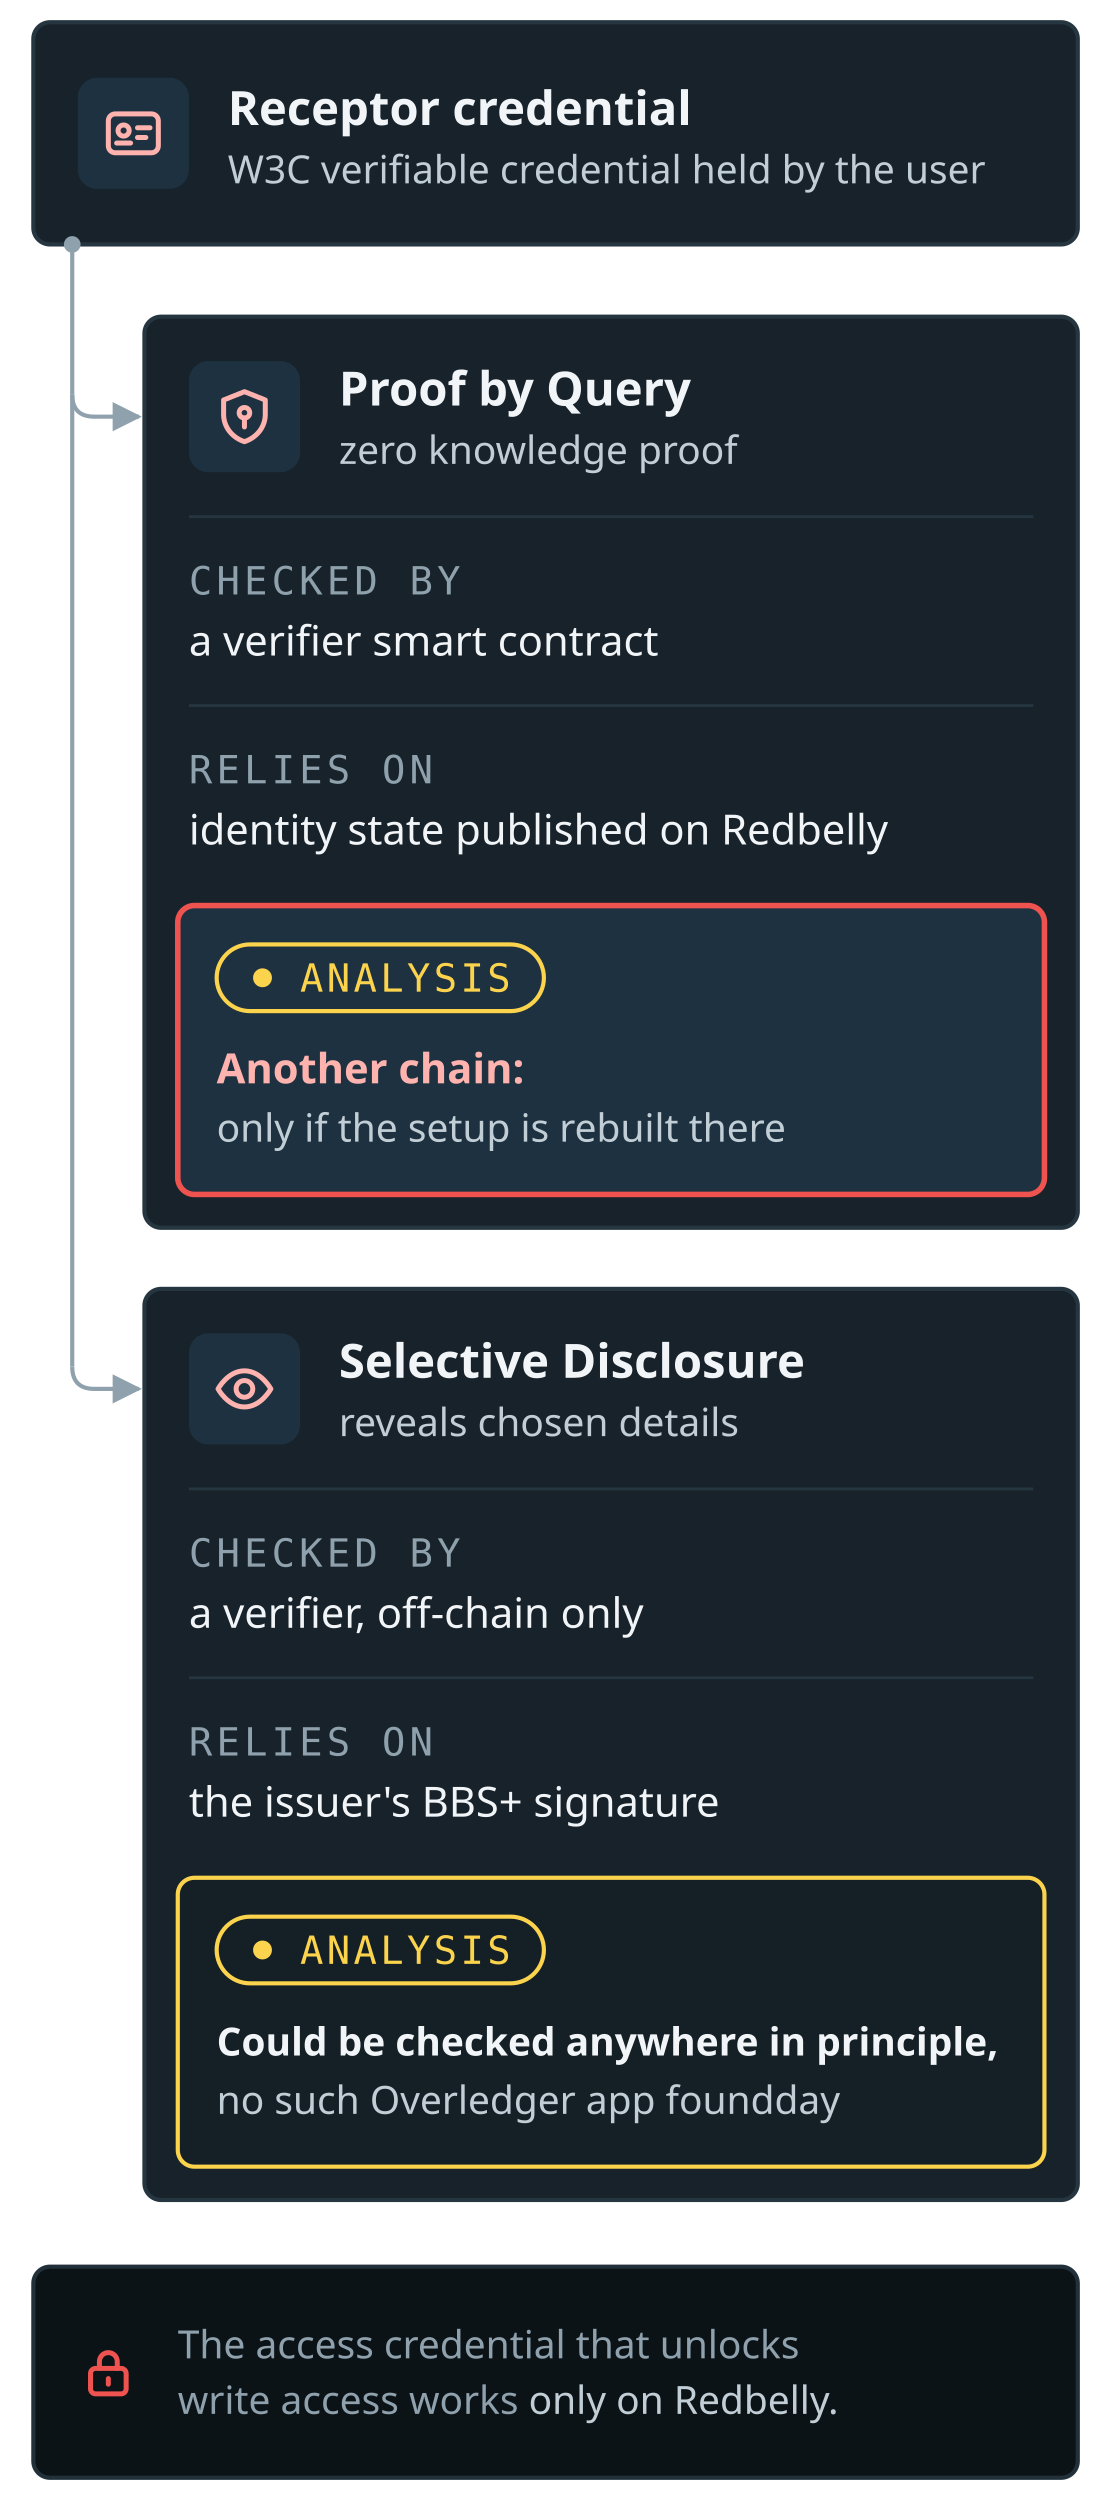
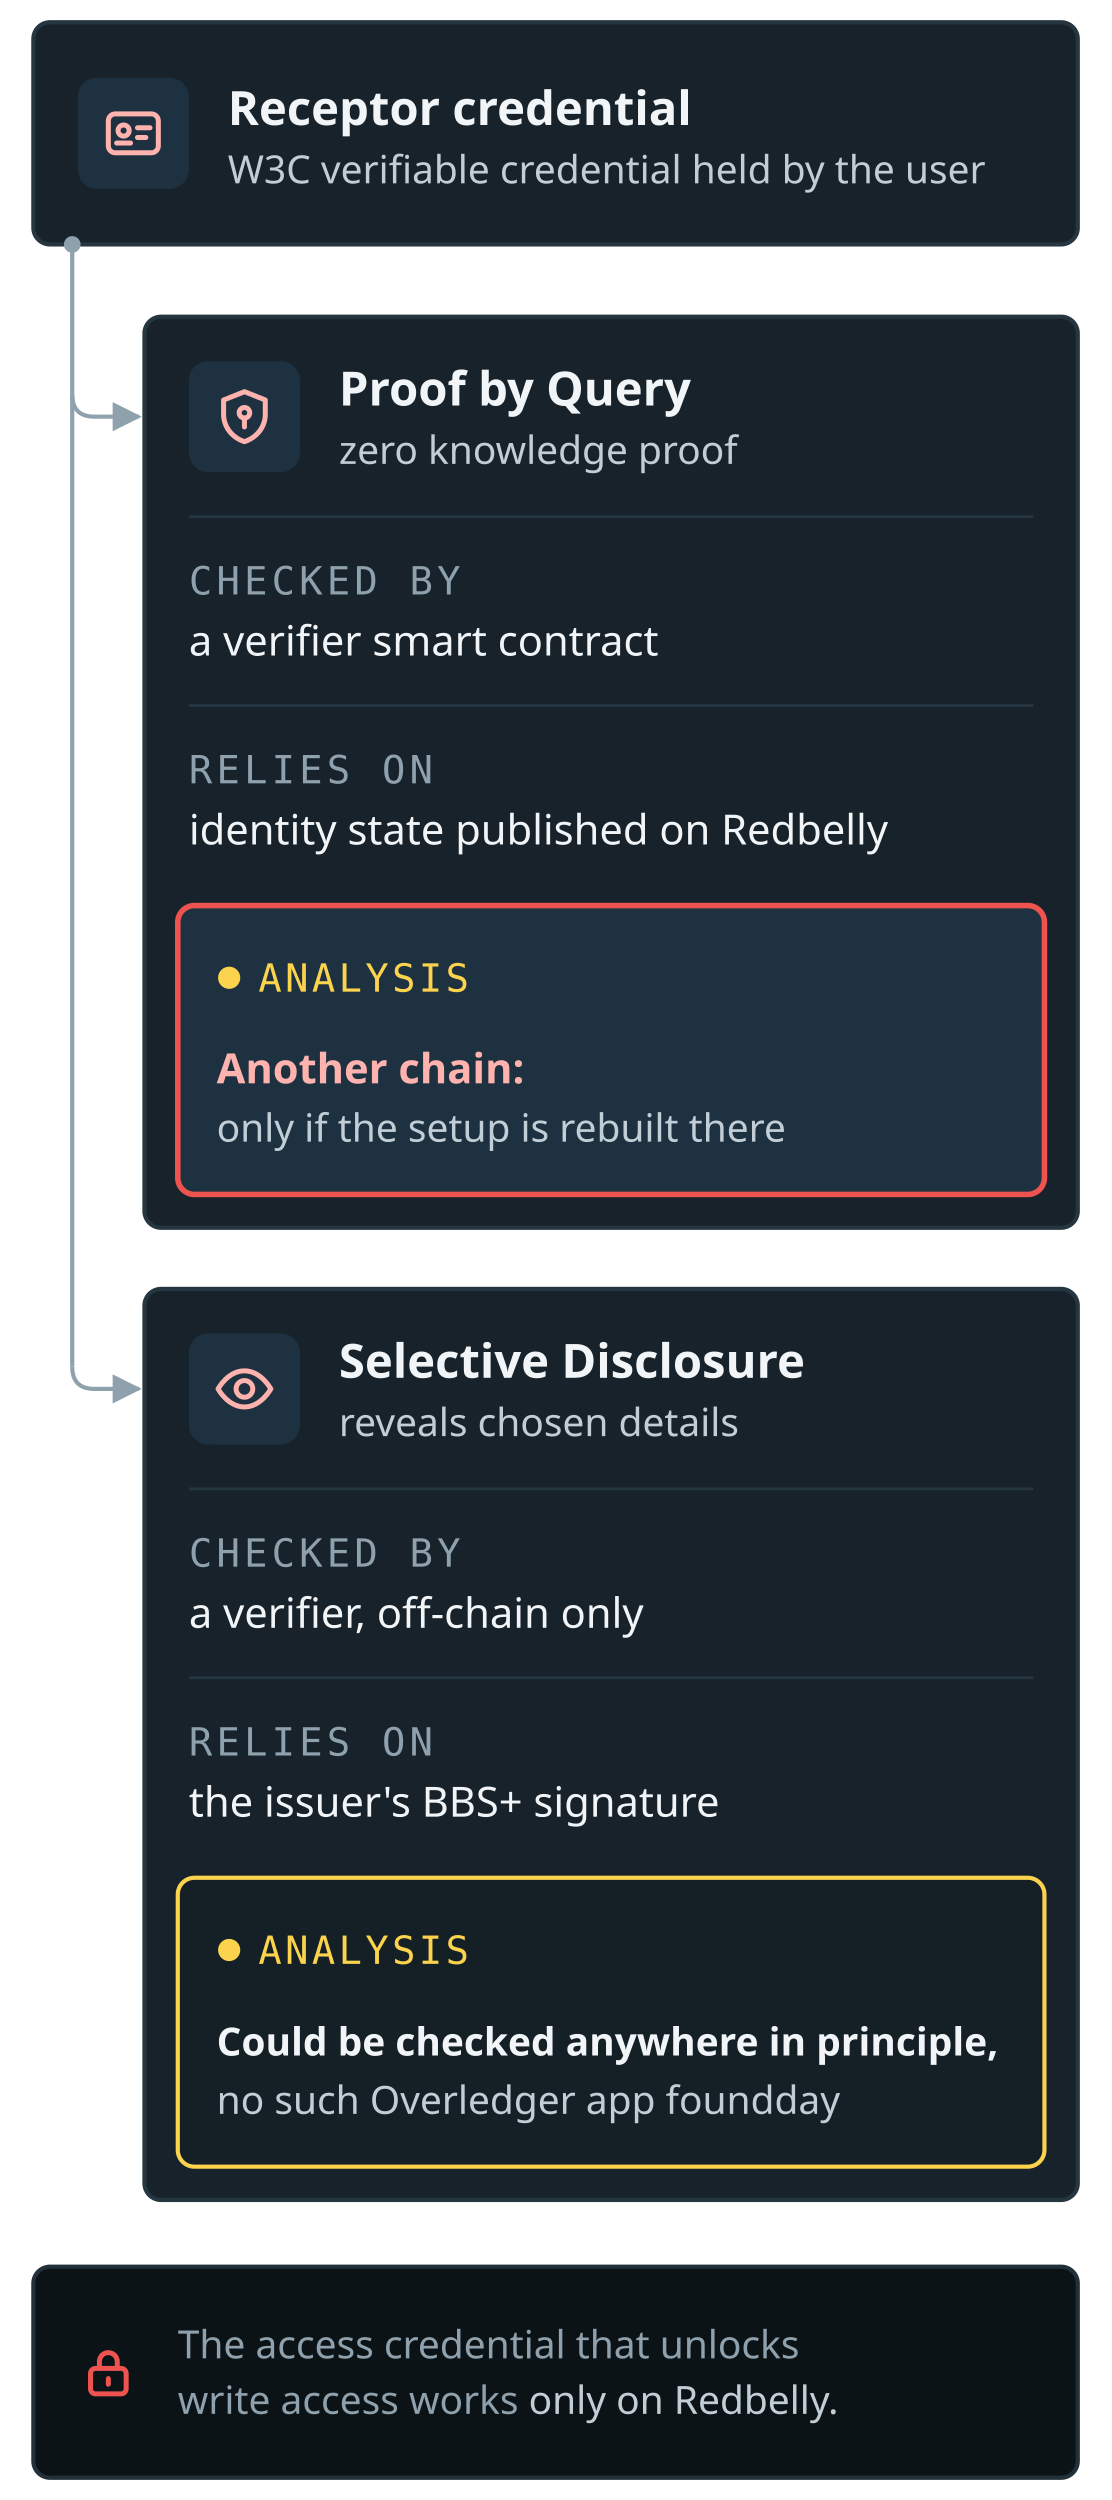
<svg xmlns="http://www.w3.org/2000/svg" viewBox="0 0 400 900" role="img" aria-labelledby="receptor-n-title receptor-n-desc">
  <defs>
    <marker id="receptor-n-arrow" viewBox="0 0 10 10" refX="9" refY="5" markerWidth="7" markerHeight="7" orient="auto-start-reverse">
      <path d="M0 0 L10 5 L0 10 z" fill="#8fa1ad" />
    </marker>
  </defs>
  <rect x="12" y="8" width="376" height="80" rx="6" fill="#17222a" stroke="#263641" stroke-width="1.5" />
  <rect x="28" y="28" width="40" height="40" rx="7" fill="#1d3140" />
  <g transform="translate(36 36) scale(1)" fill="none" stroke="#ffb3ae" stroke-width="1.80" stroke-linecap="round" stroke-linejoin="round">
    <rect x="3" y="5" width="18" height="14" rx="2.5" />
    <circle cx="8.5" cy="11" r="2" />
    <path d="M6 15.5h5M13.5 10h4.5M13.5 13.5h3" />
  </g>
  <text x="82" y="45" font-family="Be Vietnam Pro, sans-serif" font-size="17" font-weight="700" fill="#f1f5f8">Receptor credential</text>
  <text x="82" y="66" font-family="Be Vietnam Pro, sans-serif" font-size="14" fill="#c2ced6">W3C verifiable credential held by the user</text>
  <rect x="52" y="114" width="336" height="328" rx="6" fill="#17222a" stroke="#263641" stroke-width="1.5" />
  <rect x="68" y="130" width="40" height="40" rx="7" fill="#1d3140" />
  <g transform="translate(76 138) scale(1)" fill="none" stroke="#ffb3ae" stroke-width="1.80" stroke-linecap="round" stroke-linejoin="round">
    <path d="M12 3l7.5 3v5.2c0 4.6-3.2 8.4-7.5 9.8-4.3-1.4-7.5-5.2-7.5-9.8V6z" />
    <circle cx="12" cy="10.6" r="1.9" />
    <path d="M12 12.5v3.2" />
  </g>
  <text x="122" y="146" font-family="Be Vietnam Pro, sans-serif" font-size="17" font-weight="700" fill="#f1f5f8">Proof by Query</text>
  <text x="122" y="167" font-family="Be Vietnam Pro, sans-serif" font-size="14" fill="#c2ced6">zero knowledge proof</text>
  <line x1="68" y1="186" x2="372" y2="186" stroke="#263641" stroke-width="1" />
  <text x="68" y="214" font-family="JetBrains Mono, monospace" font-size="14" font-weight="500" letter-spacing="1.5" fill="#8fa1ad">CHECKED BY</text>
  <text x="68" y="236" font-family="Be Vietnam Pro, sans-serif" font-size="15" font-weight="500" fill="#f1f5f8">a verifier smart contract</text>
  <line x1="68" y1="254" x2="372" y2="254" stroke="#263641" stroke-width="1" />
  <text x="68" y="282" font-family="JetBrains Mono, monospace" font-size="14" font-weight="500" letter-spacing="1.5" fill="#8fa1ad">RELIES ON</text>
  <text x="68" y="304" font-family="Be Vietnam Pro, sans-serif" font-size="15" font-weight="500" fill="#f1f5f8">identity state published on Redbelly</text>
  <rect x="64" y="326" width="312" height="104" rx="6" fill="#1d3140" stroke="#EF5350" stroke-width="2" />
-   <rect x="78" y="340" width="117.8" height="24" rx="12" fill="none" stroke="#FCD34D" stroke-width="1.5" />
-   <circle cx="94.5" cy="352.0" r="3.4" fill="#FCD34D" />
-   <text x="108" y="357.0" font-family="JetBrains Mono, monospace" font-size="14" font-weight="500" letter-spacing="1.2" fill="#FCD34D">ANALYSIS</text>
+   <circle cx="82.5" cy="352.0" r="4" fill="#FCD34D" />
+   <text x="93" y="357.0" font-family="JetBrains Mono, monospace" font-size="14" font-weight="500" letter-spacing="1.2" fill="#FCD34D">ANALYSIS</text>
  <text font-family="Be Vietnam Pro, sans-serif" fill="#f1f5f8">
    <tspan x="78" y="390" font-size="15" font-weight="700" fill="#ffb3ae">Another chain:</tspan>
    <tspan x="78" dy="21" font-size="14" font-weight="400" fill="#c2ced6">only if the setup is rebuilt there</tspan>
  </text>
  <rect x="52" y="464" width="336" height="328" rx="6" fill="#17222a" stroke="#263641" stroke-width="1.5" />
  <rect x="68" y="480" width="40" height="40" rx="7" fill="#1d3140" />
  <g transform="translate(76 488) scale(1)" fill="none" stroke="#ffb3ae" stroke-width="1.80" stroke-linecap="round" stroke-linejoin="round">
    <path d="M2.5 12S6 5.5 12 5.5 21.5 12 21.5 12 18 18.5 12 18.5 2.5 12 2.5 12z" />
    <circle cx="12" cy="12" r="3" />
  </g>
  <text x="122" y="496" font-family="Be Vietnam Pro, sans-serif" font-size="17" font-weight="700" fill="#f1f5f8">Selective Disclosure</text>
  <text x="122" y="517" font-family="Be Vietnam Pro, sans-serif" font-size="14" fill="#c2ced6">reveals chosen details</text>
  <line x1="68" y1="536" x2="372" y2="536" stroke="#263641" stroke-width="1" />
  <text x="68" y="564" font-family="JetBrains Mono, monospace" font-size="14" font-weight="500" letter-spacing="1.5" fill="#8fa1ad">CHECKED BY</text>
  <text x="68" y="586" font-family="Be Vietnam Pro, sans-serif" font-size="15" font-weight="500" fill="#f1f5f8">a verifier, off-chain only</text>
  <line x1="68" y1="604" x2="372" y2="604" stroke="#263641" stroke-width="1" />
  <text x="68" y="632" font-family="JetBrains Mono, monospace" font-size="14" font-weight="500" letter-spacing="1.5" fill="#8fa1ad">RELIES ON</text>
  <text x="68" y="654" font-family="Be Vietnam Pro, sans-serif" font-size="15" font-weight="500" fill="#f1f5f8">the issuer's BBS+ signature</text>
  <rect x="64" y="676" width="312" height="104" rx="6" fill="#141f26" stroke="#FCD34D" stroke-width="1.5" />
-   <rect x="78" y="690" width="117.8" height="24" rx="12" fill="none" stroke="#FCD34D" stroke-width="1.5" />
-   <circle cx="94.5" cy="702.0" r="3.4" fill="#FCD34D" />
-   <text x="108" y="707.0" font-family="JetBrains Mono, monospace" font-size="14" font-weight="500" letter-spacing="1.2" fill="#FCD34D">ANALYSIS</text>
+   <circle cx="82.5" cy="702.0" r="4" fill="#FCD34D" />
+   <text x="93" y="707.0" font-family="JetBrains Mono, monospace" font-size="14" font-weight="500" letter-spacing="1.2" fill="#FCD34D">ANALYSIS</text>
  <text font-family="Be Vietnam Pro, sans-serif" fill="#f1f5f8">
    <tspan x="78" y="740" font-size="14" font-weight="600" fill="#f1f5f8">Could be checked anywhere in principle,</tspan>
    <tspan x="78" dy="21" font-size="14" font-weight="400" fill="#c2ced6">no such Overledger app foundday</tspan>
  </text>
  <circle cx="26" cy="88" r="3" fill="#8fa1ad" />
  <path d="M26 88 V142" fill="none" stroke="#8fa1ad" stroke-width="1.5" />
  <path d="M26 142 V492" fill="none" stroke="#8fa1ad" stroke-width="1.5" />
  <path d="M26 142 Q26 150 34 150 H50" fill="none" stroke="#8fa1ad" stroke-width="1.5" marker-end="url(#receptor-n-arrow)" />
  <path d="M26 492 Q26 500 34 500 H50" fill="none" stroke="#8fa1ad" stroke-width="1.5" marker-end="url(#receptor-n-arrow)" />
  <rect x="12" y="816" width="376" height="76" rx="6" fill="#0c1317" stroke="#223039" stroke-width="1.5" />
  <g transform="translate(28 843) scale(0.916667)" fill="none" stroke="#EF5350" stroke-width="1.96" stroke-linecap="round" stroke-linejoin="round">
    <rect x="5" y="10.5" width="14" height="10" rx="2" />
    <path d="M8.5 10.5V7.8a3.5 3.5 0 0 1 7 0v2.7M12 14.5v2.2" />
  </g>
  <text font-family="Be Vietnam Pro, sans-serif" font-size="14" fill="#8fa1ad">
    <tspan x="64" y="849">The access credential that unlocks</tspan>
    <tspan x="64" dy="20">write access works <tspan font-weight="500" fill="#c2ced6">only on Redbelly.</tspan>
    </tspan>
  </text>
</svg>
